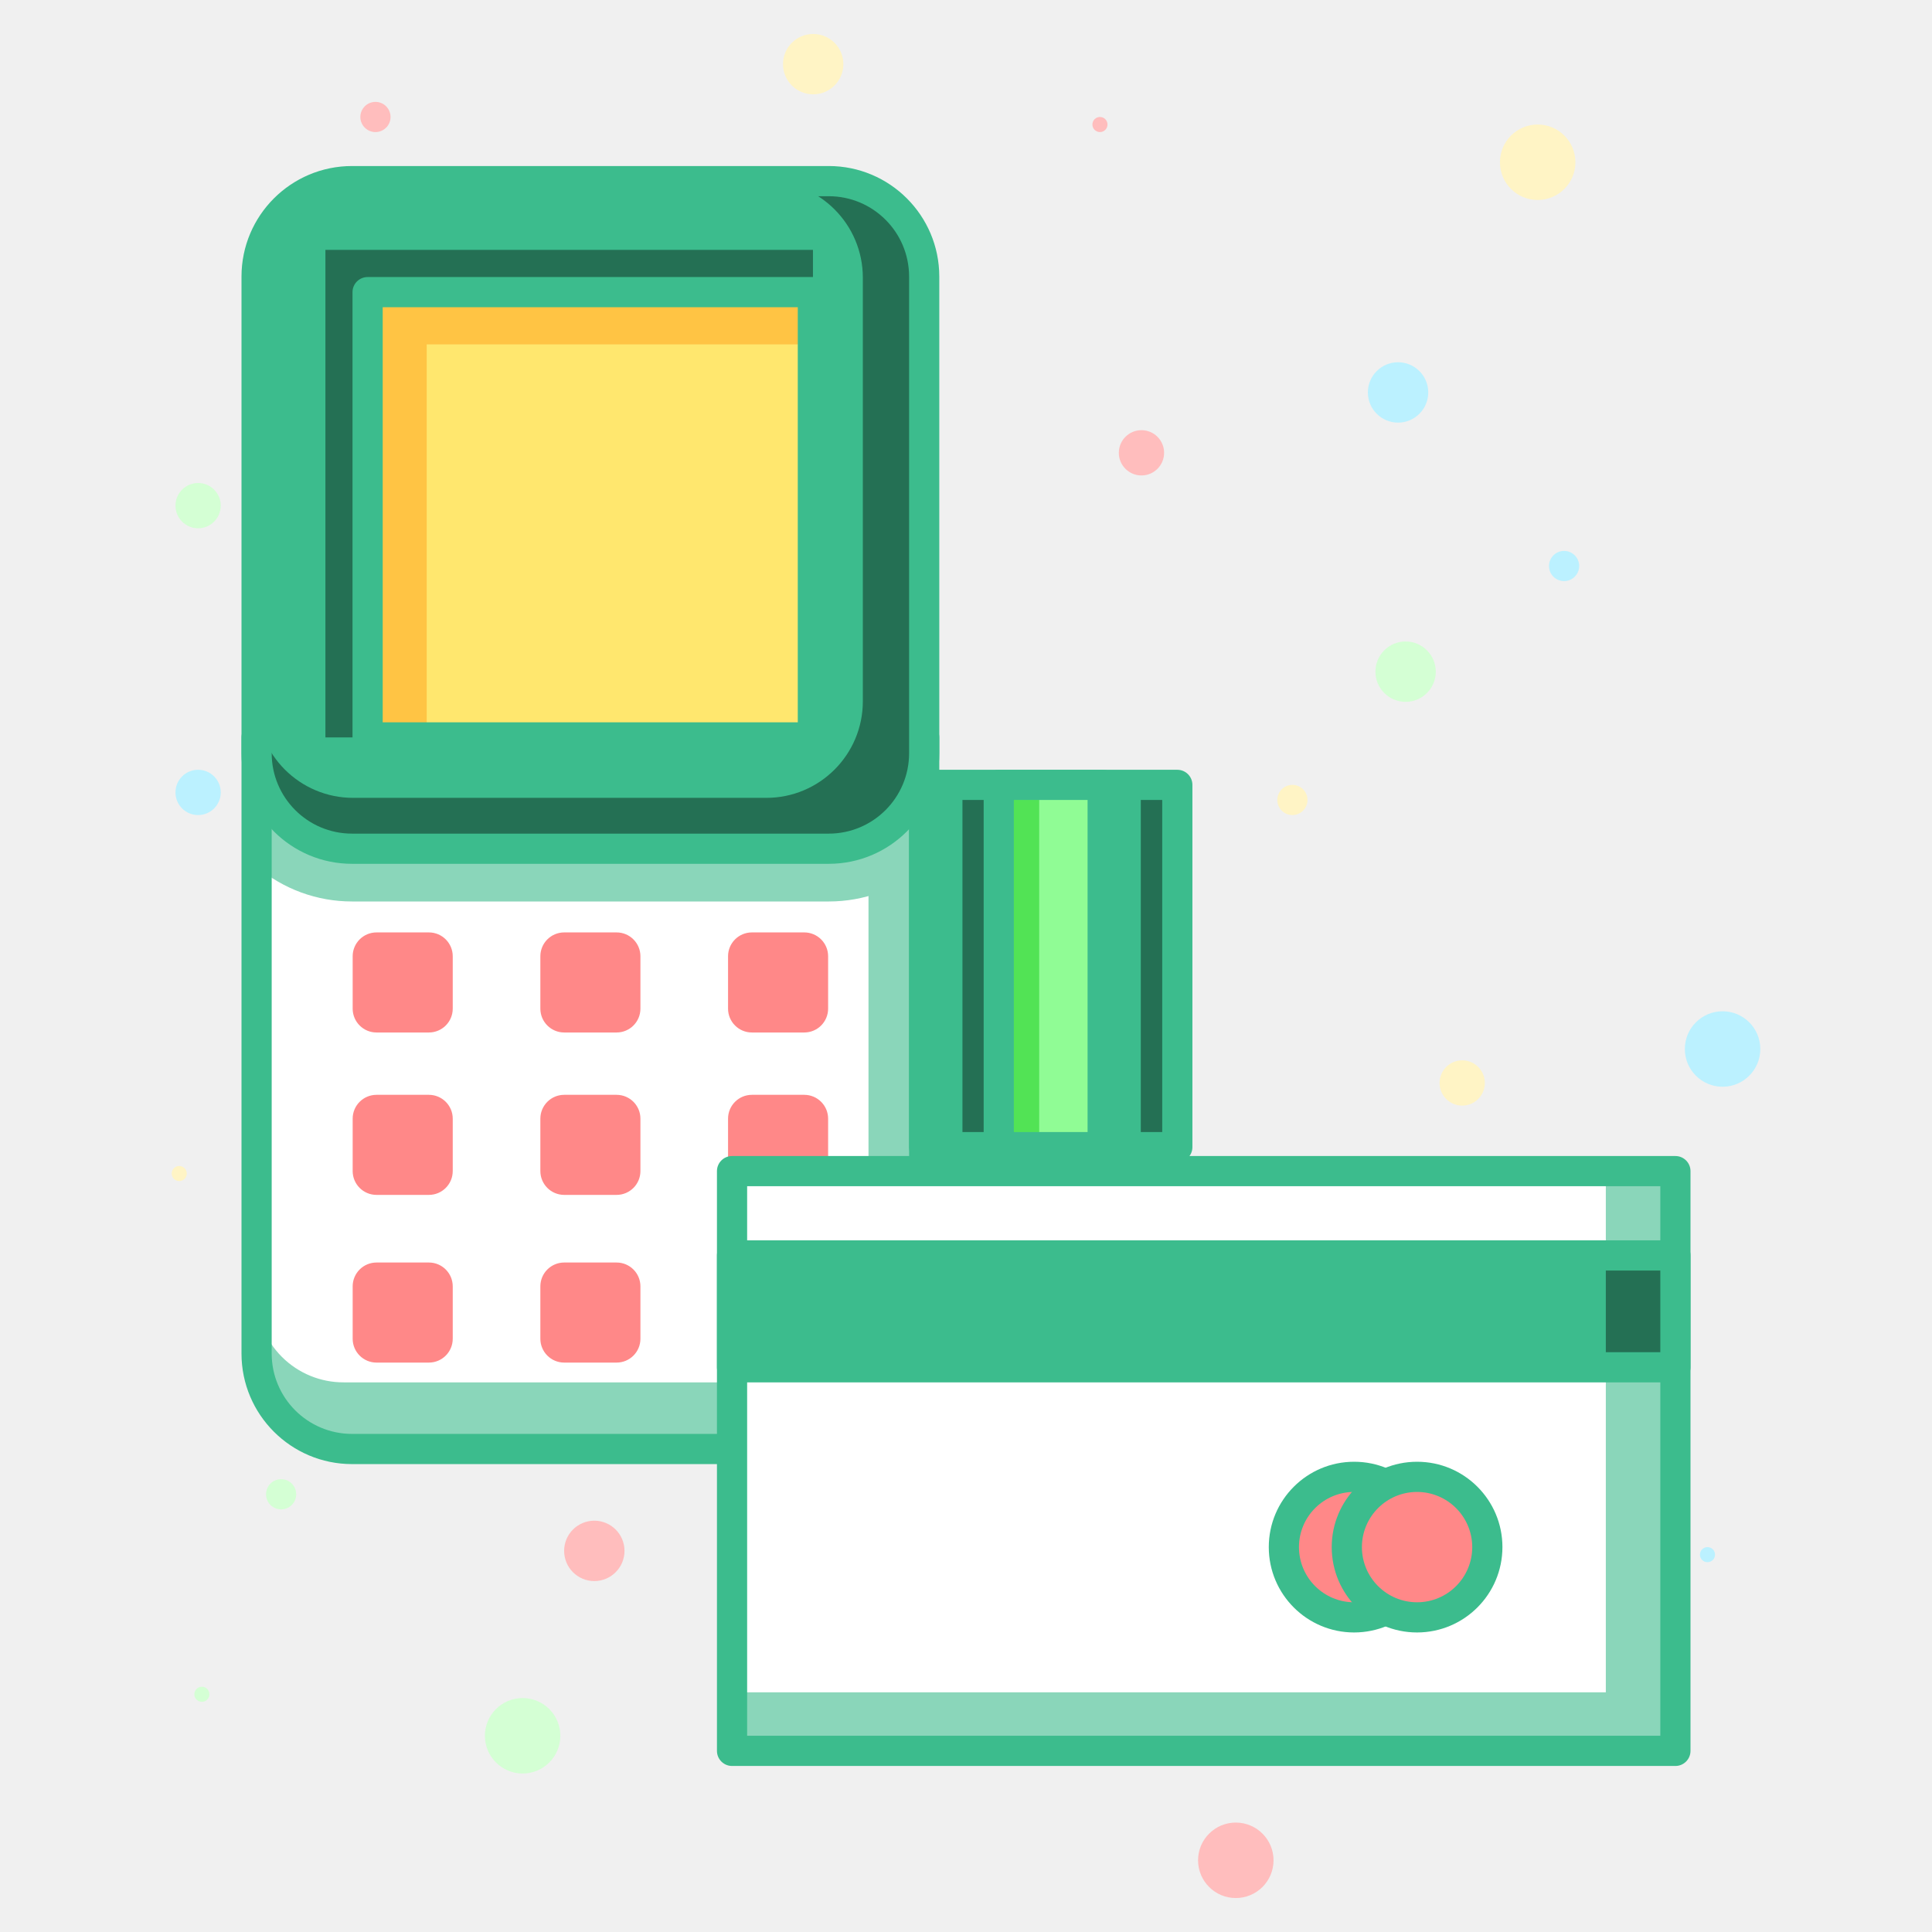
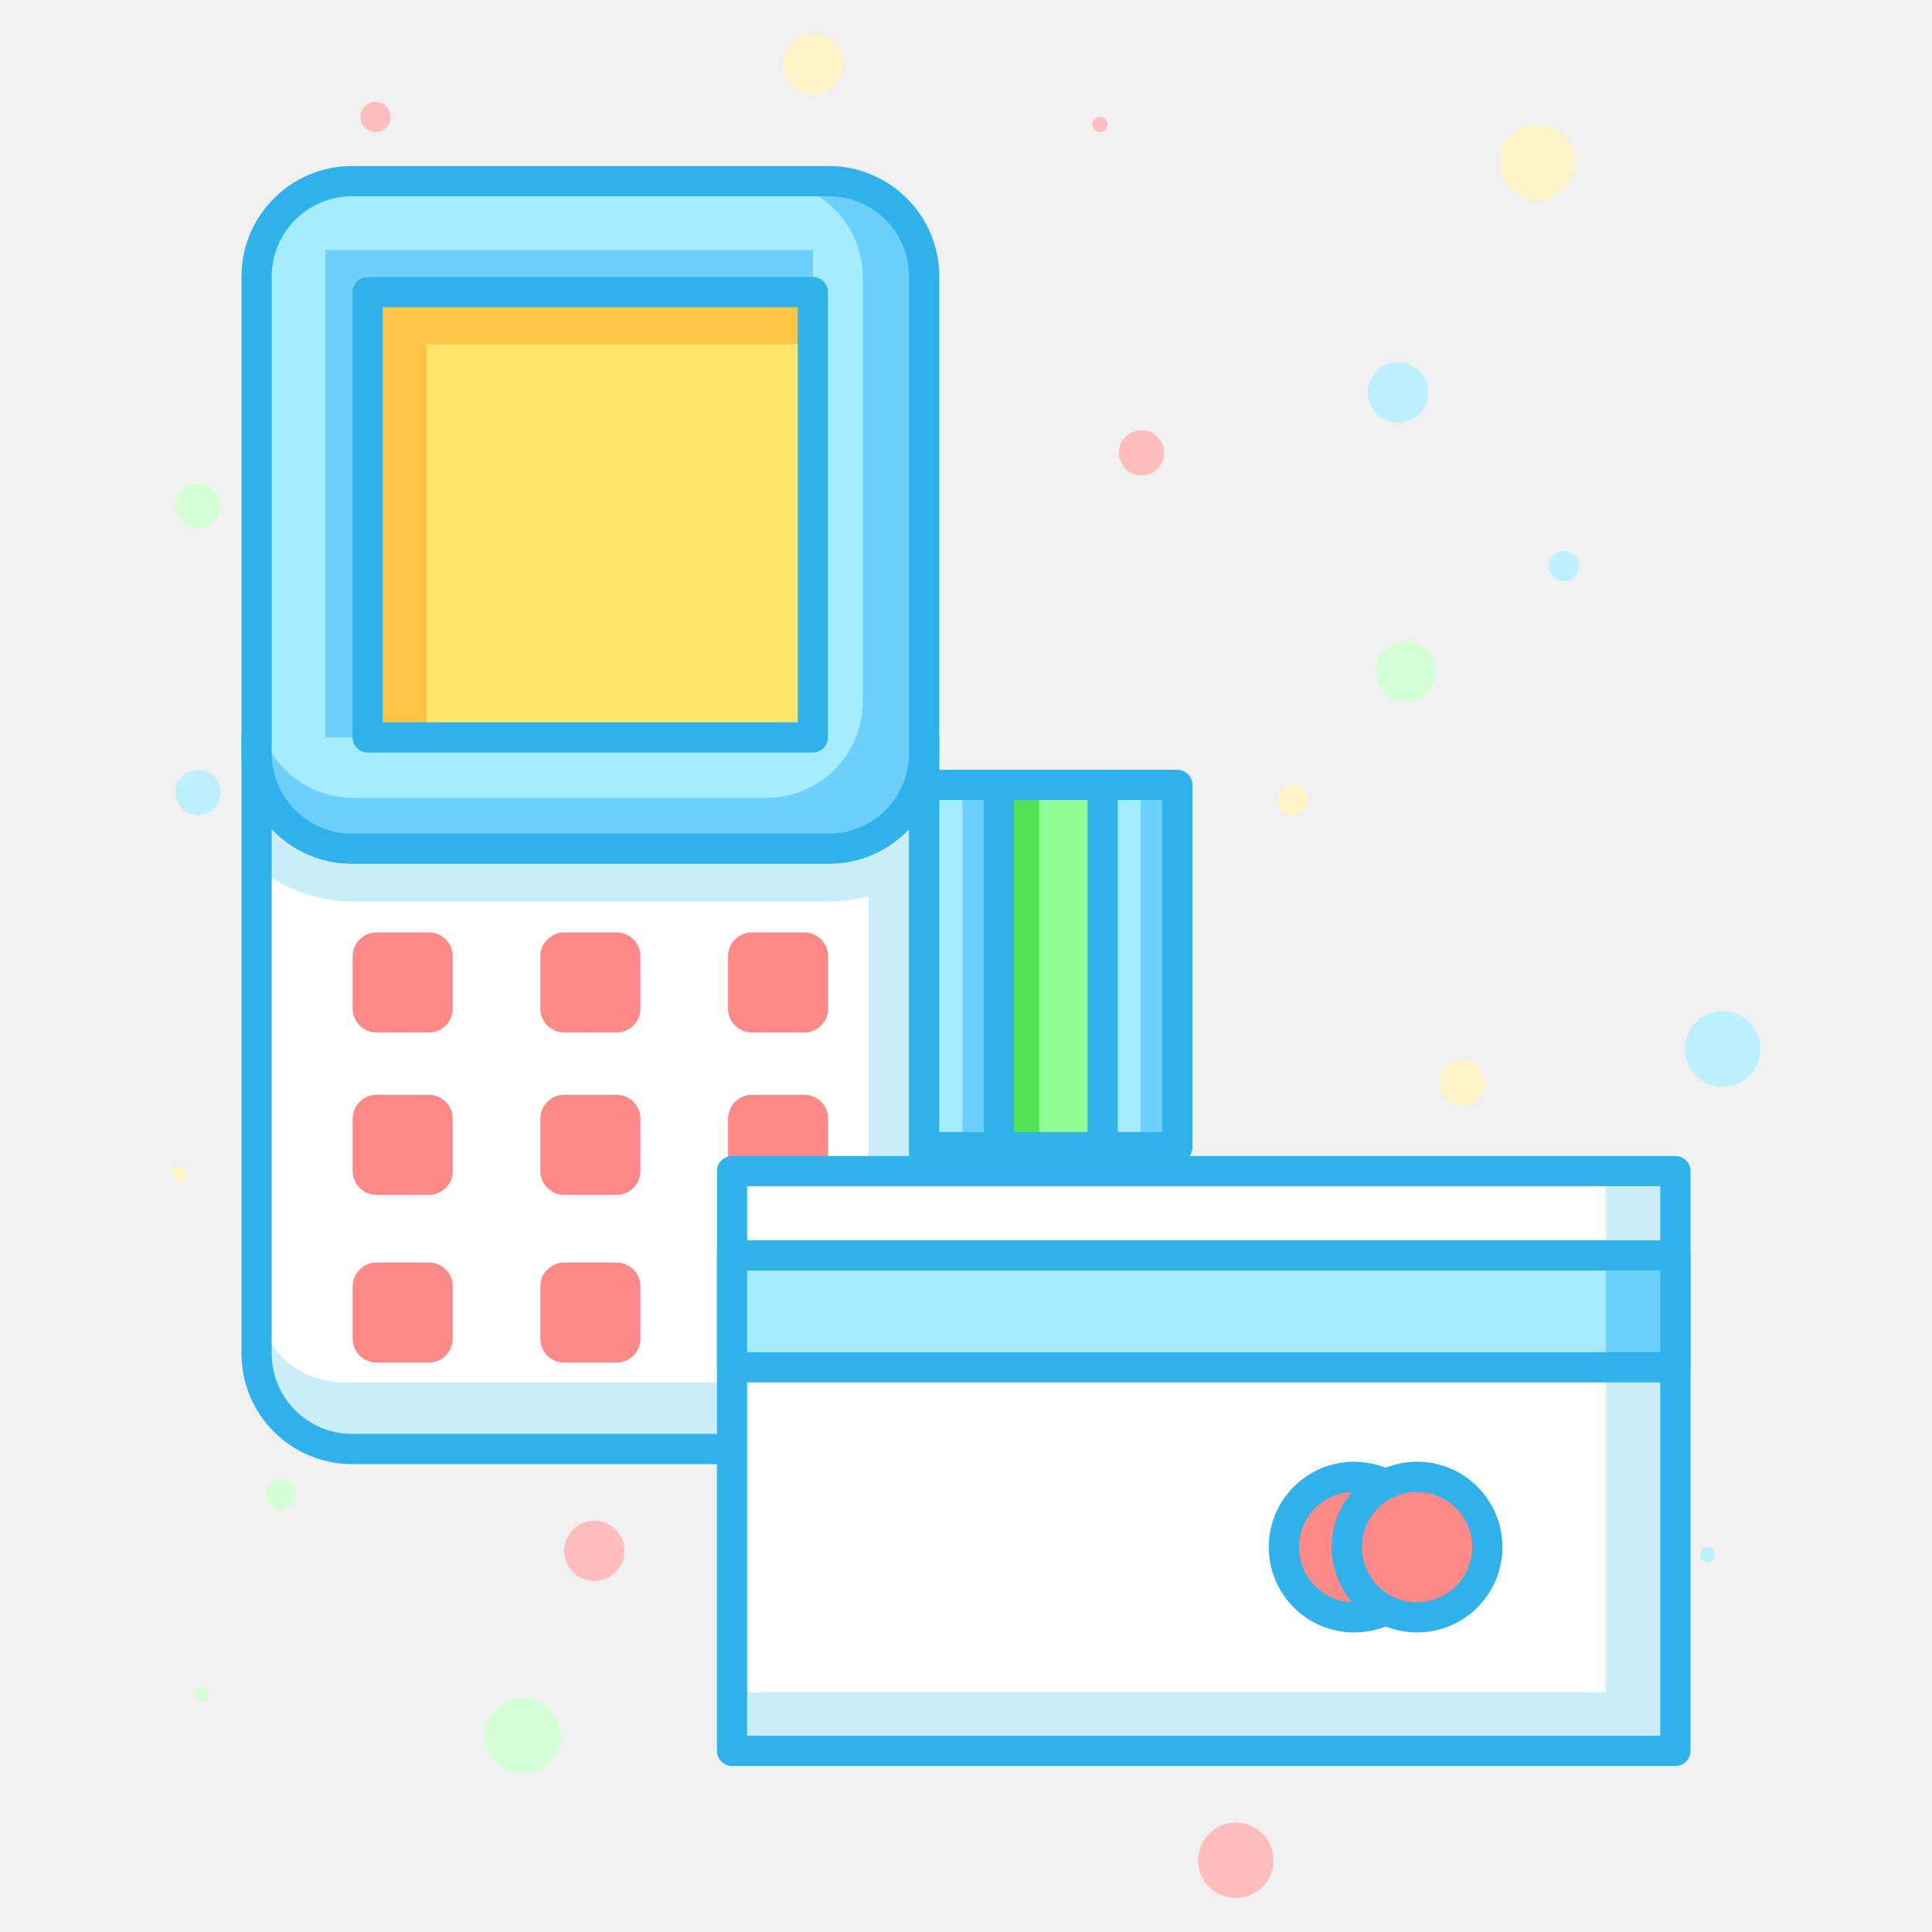
<svg xmlns="http://www.w3.org/2000/svg" viewBox="0 0 256 256">
  <defs>
-     <style>.cls-1{fill:#8ad6ba;}.cls-2{fill:#fff;}.cls-3{fill:#3cbc8d;}.cls-4{fill:#247054;}.cls-5{fill:#3cbc8d;}.cls-6{fill:#ffc444;}.cls-7{fill:#ffe76e;}.cls-8{fill:#f88;}.cls-9{fill:#7adafc;}.cls-10{fill:#52e355;}.cls-11{fill:#90fc95;}.cls-12{fill:#d4ffd4;}.cls-13{fill:#ffbdbd;}.cls-14{fill:#bbf1ff;}.cls-15{fill:#fff4c5;}</style>
+     <style>.cls-1{fill:#cbecf9;}.cls-2{fill:#fff;}.cls-3{fill:#2fb1ea;}.cls-4{fill:#6dd0fc;}.cls-5{fill:#a4ecff;}.cls-6{fill:#ffc444;}.cls-7{fill:#ffe76e;}.cls-8{fill:#f88;}.cls-9{fill:#7adafc;}.cls-10{fill:#52e355;}.cls-11{fill:#90fc95;}.cls-12{fill:#d4ffd4;}.cls-13{fill:#ffbdbd;}.cls-14{fill:#bbf1ff;}.cls-15{fill:#fff4c5;}</style>
  </defs>
  <g id="Layer_2" data-name="Layer 2">
    <path class="cls-1" d="M31.08,100.63h81.65a12.64,12.64,0,0,1,12.64,12.64v63.18a12.64,12.64,0,0,1-12.64,12.64H31.08a0,0,0,0,1,0,0V100.63A0,0,0,0,1,31.08,100.63Z" transform="translate(223.08 66.63) rotate(90)" />
    <path class="cls-2" d="M31.81,99.9h73.94a11.52,11.52,0,0,1,11.52,11.52v58A11.52,11.52,0,0,1,105.75,181H31.81a0,0,0,0,1,0,0V99.9A0,0,0,0,1,31.81,99.9Z" transform="translate(214.98 65.9) rotate(90)" />
    <path class="cls-1" d="M34,97.71v17.11a19.54,19.54,0,0,0,12.64,4.63h63.18a19.54,19.54,0,0,0,12.64-4.63V97.71Z" />
    <path class="cls-3" d="M109.82,194H46.64A14.65,14.65,0,0,1,32,179.36V97.71a2,2,0,0,1,2-2h88.46a2,2,0,0,1,2,2v81.65A14.65,14.65,0,0,1,109.82,194ZM36,99.71v79.65A10.65,10.65,0,0,0,46.64,190h63.18a10.65,10.65,0,0,0,10.64-10.64V99.71Z" />
    <rect class="cls-4" x="34" y="24" width="88.46" height="88.46" rx="12.64" ry="12.64" />
    <rect class="cls-5" x="34" y="24" width="80.33" height="81.72" rx="12.79" ry="12.79" />
    <path class="cls-3" d="M109.82,114.46H46.64A14.65,14.65,0,0,1,32,99.82V36.64A14.65,14.65,0,0,1,46.64,22h63.18a14.65,14.65,0,0,1,14.64,14.64V99.82A14.65,14.65,0,0,1,109.82,114.46ZM46.64,26A10.65,10.65,0,0,0,36,36.64V99.82a10.65,10.65,0,0,0,10.64,10.64h63.18a10.65,10.65,0,0,0,10.64-10.64V36.64A10.65,10.65,0,0,0,109.82,26Z" />
    <rect class="cls-4" x="43.11" y="33.11" width="64.6" height="64.6" transform="translate(140.83 -10) rotate(90)" />
    <rect class="cls-6" x="48.74" y="38.74" width="58.97" height="58.97" transform="translate(146.46 -10) rotate(90)" />
    <rect class="cls-7" x="56.09" y="46.09" width="52.08" height="51.17" transform="translate(153.8 -10.46) rotate(90)" />
    <path class="cls-3" d="M107.71,99.71h-59a2,2,0,0,1-2-2v-59a2,2,0,0,1,2-2h59a2,2,0,0,1,2,2v59A2,2,0,0,1,107.71,99.71Zm-57-4h55v-55h-55Z" />
    <rect class="cls-8" x="46.73" y="123.55" width="13.26" height="13.26" rx="3.16" ry="3.16" />
    <rect class="cls-8" x="71.6" y="123.55" width="13.26" height="13.26" rx="3.16" ry="3.16" />
    <rect class="cls-8" x="96.47" y="123.55" width="13.26" height="13.26" rx="3.16" ry="3.16" />
    <rect class="cls-8" x="46.73" y="145.07" width="13.26" height="13.26" rx="3.16" ry="3.16" />
    <rect class="cls-8" x="71.6" y="145.07" width="13.26" height="13.26" rx="3.16" ry="3.16" />
    <rect class="cls-8" x="96.47" y="145.07" width="13.26" height="13.26" rx="3.16" ry="3.16" />
    <rect class="cls-8" x="46.73" y="167.29" width="13.26" height="13.26" rx="3.16" ry="3.16" />
    <rect class="cls-8" x="71.6" y="167.29" width="13.26" height="13.26" rx="3.16" ry="3.16" />
    <rect class="cls-9" x="96.47" y="167.29" width="13.26" height="13.26" rx="3.16" ry="3.16" />
    <rect class="cls-4" x="122.46" y="104" width="33.54" height="48" />
    <rect class="cls-5" x="122.46" y="104" width="28.7" height="48" />
    <rect class="cls-4" x="127.53" y="104" width="18.58" height="48" />
    <path class="cls-3" d="M156,154H122.46a2,2,0,0,1-2-2V104a2,2,0,0,1,2-2H156a2,2,0,0,1,2,2v48A2,2,0,0,1,156,154Zm-31.54-4H154V106H124.46Z" />
    <rect class="cls-10" x="132.34" y="104" width="13.77" height="48" />
    <rect class="cls-11" x="137.7" y="104" width="8.42" height="48" />
    <path class="cls-3" d="M146.11,154H132.34a2,2,0,0,1-2-2V104a2,2,0,0,1,2-2h13.77a2,2,0,0,1,2,2v48A2,2,0,0,1,146.11,154Zm-11.77-4h9.77V106h-9.77Z" />
    <rect class="cls-1" x="96.97" y="155.18" width="125.03" height="76.82" />
    <rect class="cls-2" x="96.97" y="155.18" width="115.81" height="69.06" />
    <path class="cls-3" d="M222,234H97a2,2,0,0,1-2-2V155.18a2,2,0,0,1,2-2H222a2,2,0,0,1,2,2V232A2,2,0,0,1,222,234ZM99,230H220V157.18H99Z" />
    <circle class="cls-8" cx="179.43" cy="205" r="9.31" />
    <path class="cls-3" d="M179.43,216.31A11.31,11.31,0,1,1,190.74,205,11.32,11.32,0,0,1,179.43,216.31Zm0-18.62a7.31,7.31,0,1,0,7.31,7.31A7.32,7.32,0,0,0,179.43,197.69Z" />
    <circle class="cls-8" cx="187.77" cy="205" r="9.31" />
    <path class="cls-3" d="M187.77,216.31A11.31,11.31,0,1,1,199.08,205,11.32,11.32,0,0,1,187.77,216.31Zm0-18.62a7.31,7.31,0,1,0,7.31,7.31A7.32,7.32,0,0,0,187.77,197.69Z" />
    <rect class="cls-4" x="96.97" y="166.35" width="125.03" height="14.82" />
    <rect class="cls-5" x="96.97" y="166.35" width="115.81" height="14.82" />
    <path class="cls-3" d="M222,183.17H97a2,2,0,0,1-2-2V166.35a2,2,0,0,1,2-2H222a2,2,0,0,1,2,2v14.82A2,2,0,0,1,222,183.17Zm-123-4H220V168.35H99Z" />
    <circle class="cls-12" cx="69.25" cy="230" r="5" />
    <circle class="cls-12" cx="186.25" cy="89" r="4" />
    <circle class="cls-12" cx="26.25" cy="67" r="3" />
    <circle class="cls-12" cx="37.25" cy="198" r="2" />
    <circle class="cls-12" cx="26.75" cy="224.5" r="1" />
    <circle class="cls-13" cx="163.75" cy="246.5" r="5" />
    <circle class="cls-13" cx="78.75" cy="205.5" r="4" />
    <circle class="cls-13" cx="151.25" cy="60" r="3" />
    <circle class="cls-13" cx="49.75" cy="15.5" r="2" />
    <circle class="cls-13" cx="145.75" cy="16.5" r="1" />
    <circle class="cls-14" cx="228.25" cy="139" r="5" />
    <circle class="cls-14" cx="185.25" cy="52" r="4" />
    <circle class="cls-14" cx="26.25" cy="105" r="3" />
    <circle class="cls-14" cx="207.25" cy="75" r="2" />
    <circle class="cls-14" cx="226.25" cy="206" r="1" />
    <circle class="cls-15" cx="203.75" cy="21.5" r="5" />
    <circle class="cls-15" cx="107.75" cy="8.5" r="4" />
    <circle class="cls-15" cx="193.75" cy="143.5" r="3" />
    <circle class="cls-15" cx="171.25" cy="106" r="2" />
    <circle class="cls-15" cx="23.75" cy="155.5" r="1" />
  </g>
</svg>
